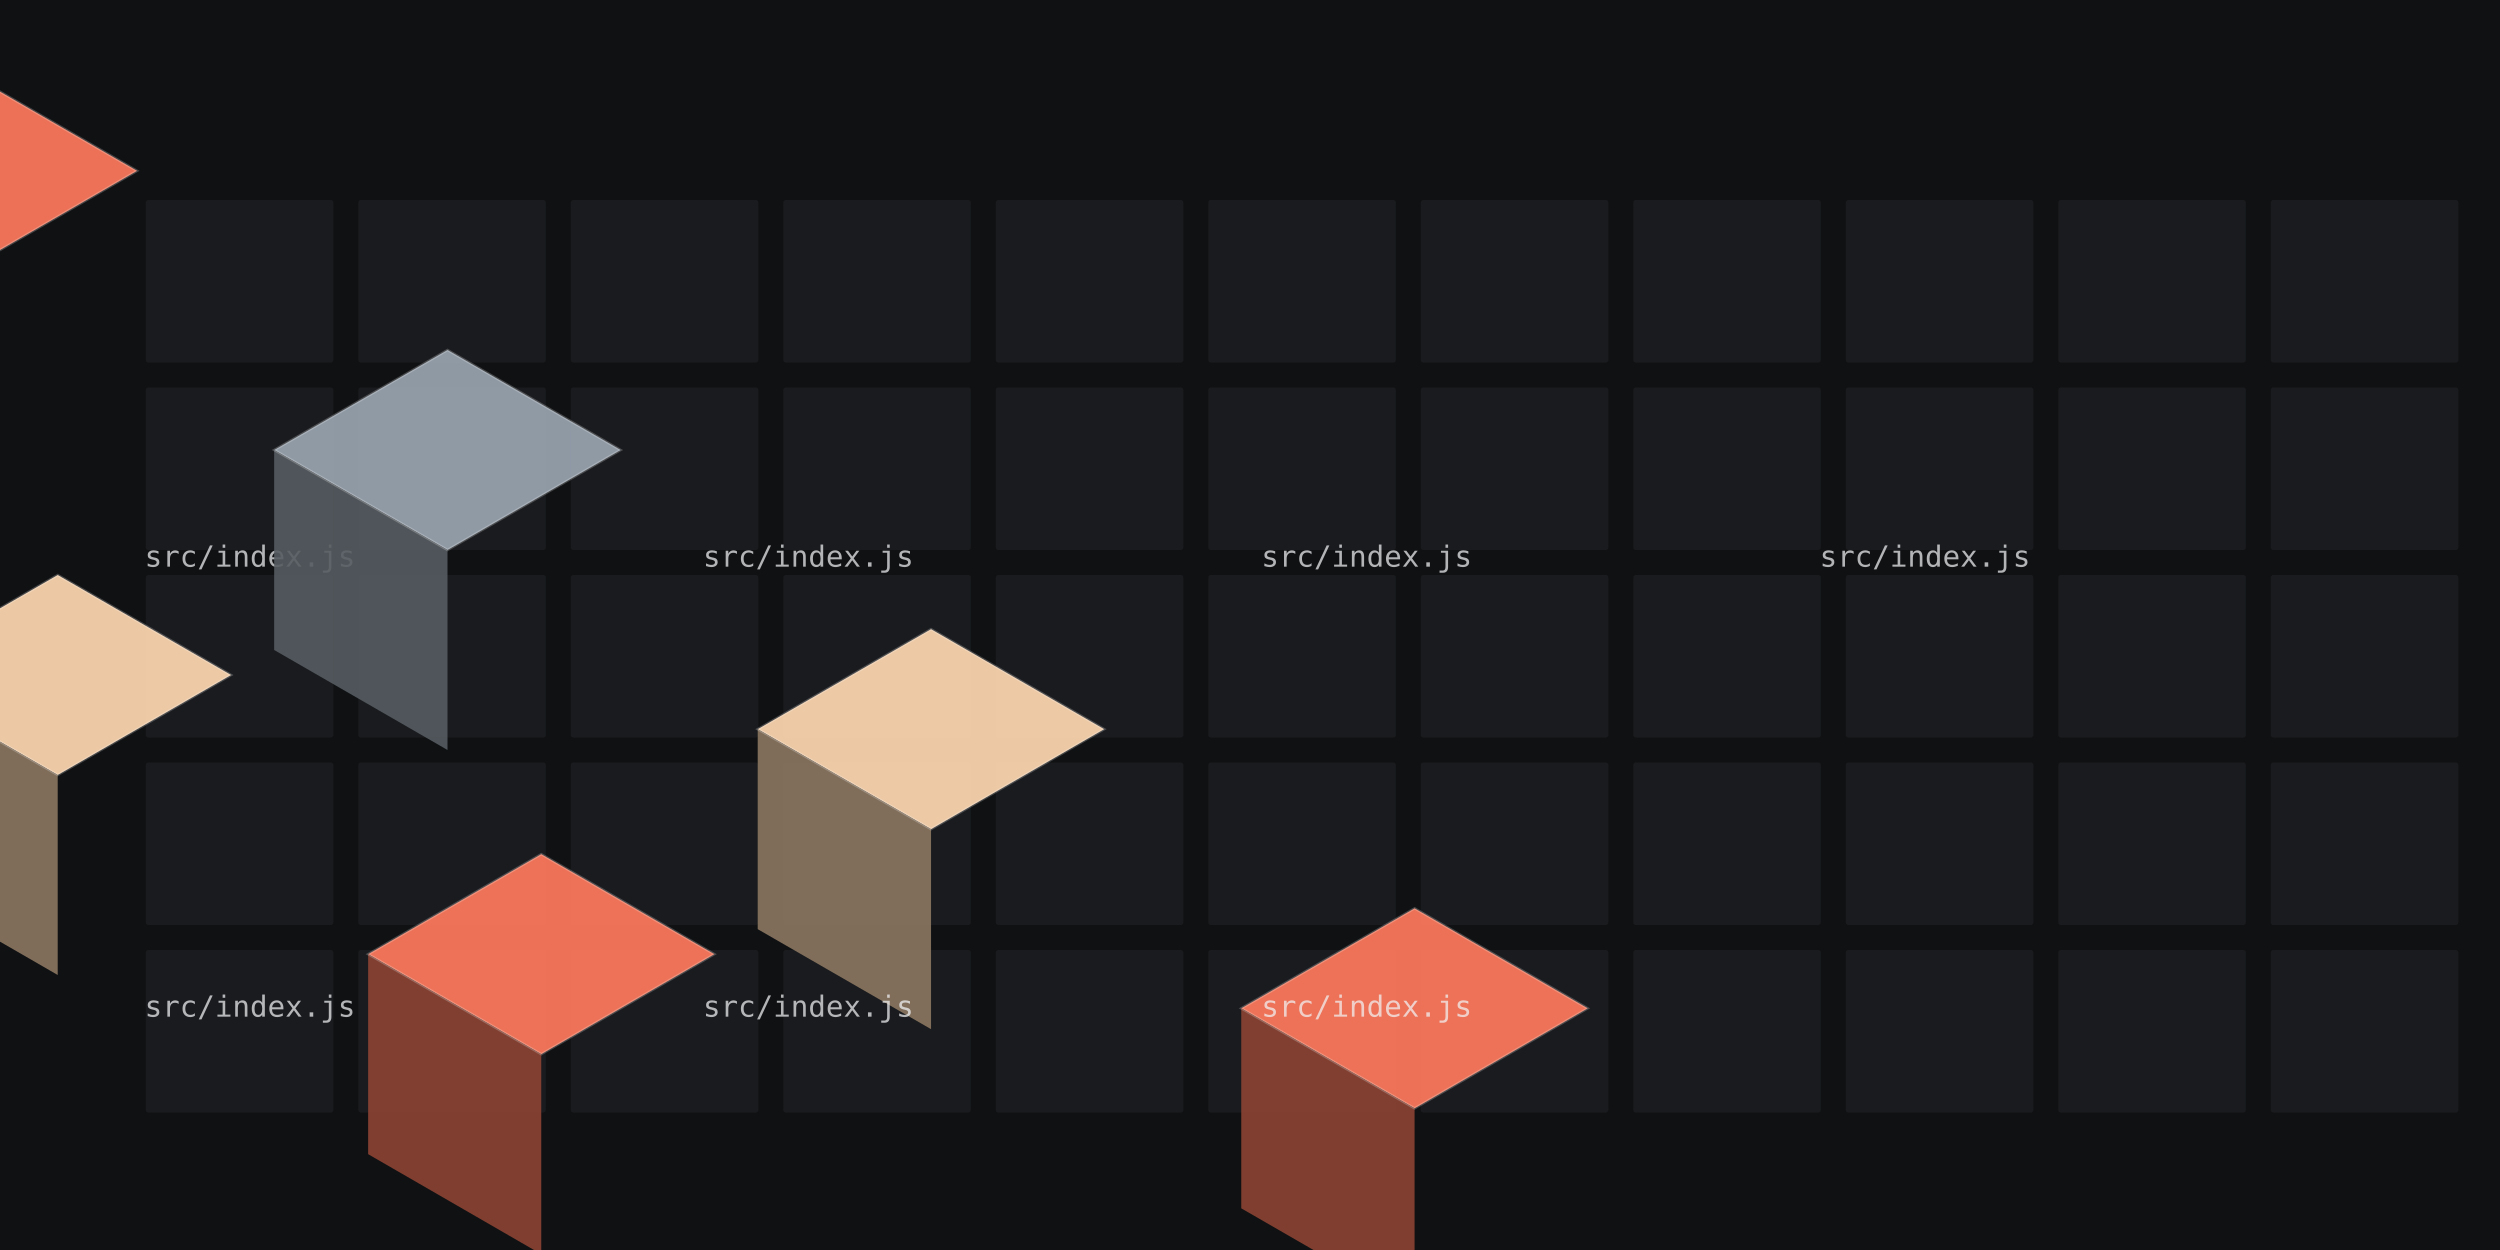
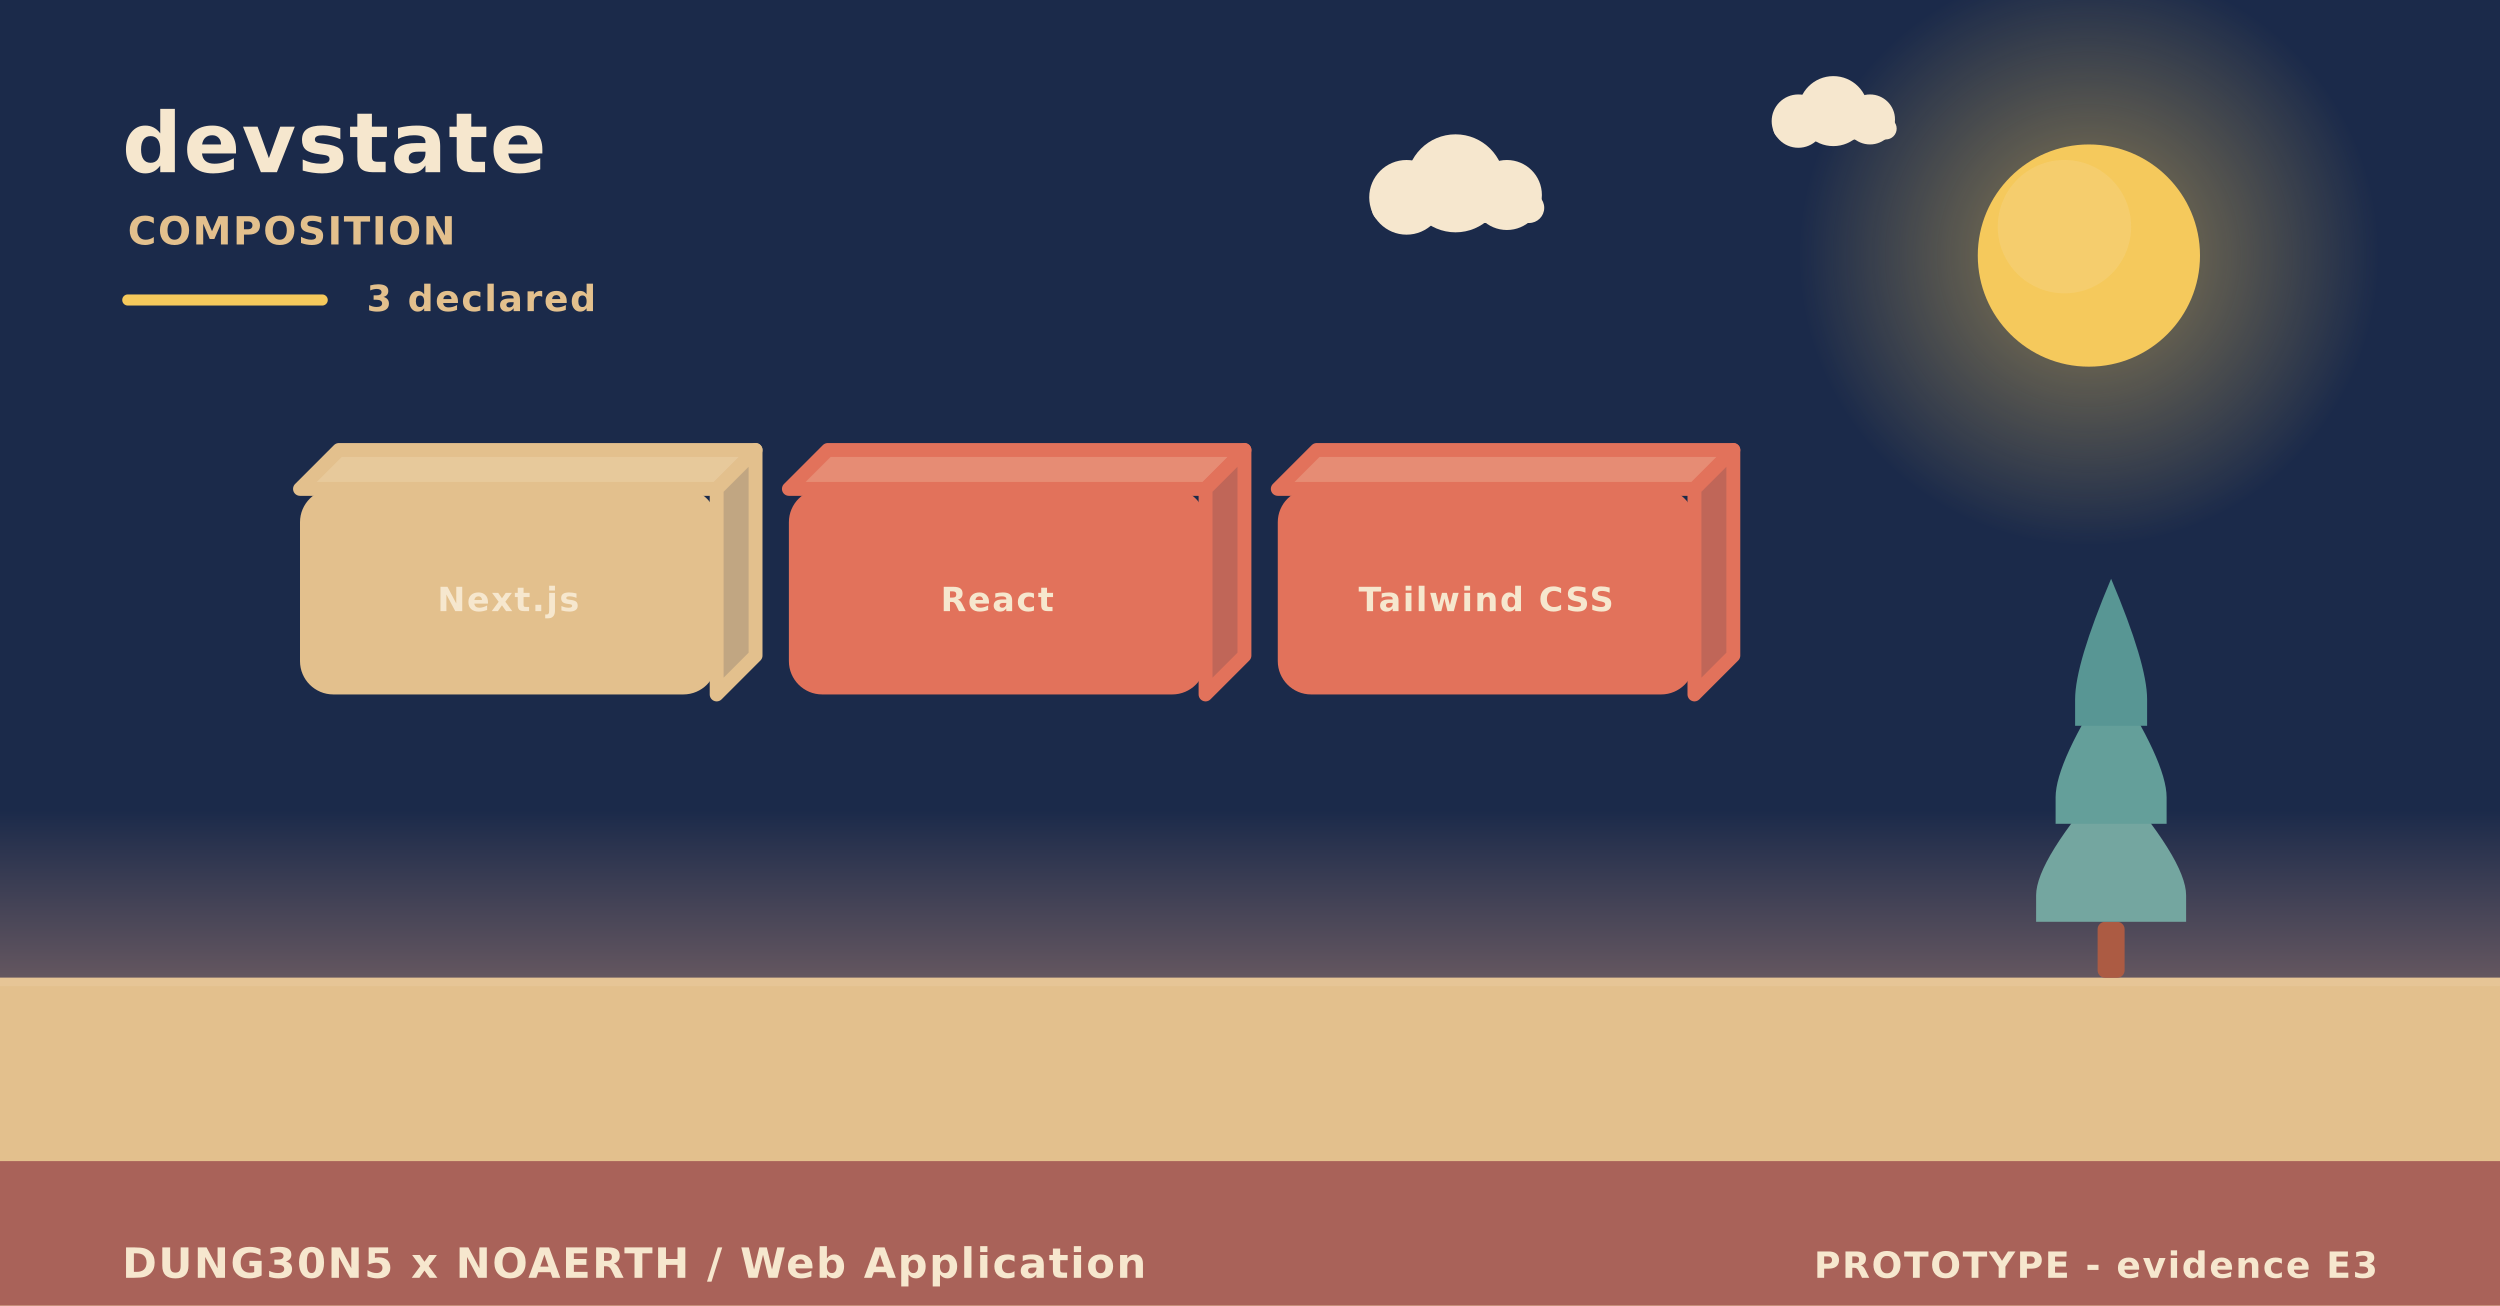
- <svg xmlns="http://www.w3.org/2000/svg" viewBox="0 0 1200 600" width="1200" height="600" role="img" aria-label="devstate component map">
-   <rect width="1200" height="600" fill="#0f1113" />
-   <defs>
-     <linearGradient id="gc" x1="0" y1="0" x2="1" y2="1">
-       <stop offset="0%" stop-color="#ff7a5c" />
-       <stop offset="100%" stop-color="#9aa5b1" />
-     </linearGradient>
-   </defs>
-   <rect x="70.00" y="96.00" width="90.00" height="78.00" rx="1.20" fill="#f1f3f5" opacity="0.05" />
-   <rect x="172.00" y="96.00" width="90.00" height="78.00" rx="1.20" fill="#f1f3f5" opacity="0.05" />
-   <rect x="274.00" y="96.00" width="90.00" height="78.00" rx="1.20" fill="#f1f3f5" opacity="0.05" />
-   <rect x="376.00" y="96.00" width="90.00" height="78.00" rx="1.20" fill="#f1f3f5" opacity="0.05" />
-   <rect x="478.00" y="96.00" width="90.00" height="78.00" rx="1.20" fill="#f1f3f5" opacity="0.05" />
-   <rect x="580.00" y="96.00" width="90.00" height="78.00" rx="1.20" fill="#f1f3f5" opacity="0.05" />
-   <rect x="682.00" y="96.00" width="90.00" height="78.00" rx="1.20" fill="#f1f3f5" opacity="0.05" />
-   <rect x="784.00" y="96.00" width="90.00" height="78.00" rx="1.20" fill="#f1f3f5" opacity="0.05" />
-   <rect x="886.00" y="96.00" width="90.00" height="78.00" rx="1.20" fill="#f1f3f5" opacity="0.05" />
-   <rect x="988.00" y="96.00" width="90.00" height="78.00" rx="1.20" fill="#f1f3f5" opacity="0.05" />
-   <rect x="1090.00" y="96.00" width="90.00" height="78.00" rx="1.20" fill="#f1f3f5" opacity="0.05" />
-   <rect x="70.00" y="186.00" width="90.00" height="78.00" rx="1.20" fill="#f1f3f5" opacity="0.05" />
-   <rect x="172.00" y="186.00" width="90.00" height="78.00" rx="1.20" fill="#f1f3f5" opacity="0.05" />
-   <rect x="274.00" y="186.00" width="90.00" height="78.00" rx="1.20" fill="#f1f3f5" opacity="0.05" />
-   <rect x="376.00" y="186.00" width="90.00" height="78.00" rx="1.20" fill="#f1f3f5" opacity="0.05" />
-   <rect x="478.00" y="186.00" width="90.00" height="78.00" rx="1.20" fill="#f1f3f5" opacity="0.05" />
-   <rect x="580.00" y="186.00" width="90.00" height="78.00" rx="1.20" fill="#f1f3f5" opacity="0.05" />
-   <rect x="682.00" y="186.00" width="90.00" height="78.00" rx="1.20" fill="#f1f3f5" opacity="0.05" />
-   <rect x="784.00" y="186.00" width="90.00" height="78.00" rx="1.20" fill="#f1f3f5" opacity="0.05" />
-   <rect x="886.00" y="186.00" width="90.00" height="78.00" rx="1.20" fill="#f1f3f5" opacity="0.05" />
-   <rect x="988.00" y="186.00" width="90.00" height="78.00" rx="1.20" fill="#f1f3f5" opacity="0.05" />
-   <rect x="1090.00" y="186.00" width="90.00" height="78.00" rx="1.20" fill="#f1f3f5" opacity="0.05" />
-   <rect x="70.00" y="276.00" width="90.00" height="78.00" rx="1.20" fill="#f1f3f5" opacity="0.05" />
-   <rect x="172.00" y="276.00" width="90.00" height="78.00" rx="1.20" fill="#f1f3f5" opacity="0.05" />
-   <rect x="274.00" y="276.00" width="90.00" height="78.00" rx="1.20" fill="#f1f3f5" opacity="0.05" />
-   <rect x="376.00" y="276.00" width="90.00" height="78.00" rx="1.20" fill="#f1f3f5" opacity="0.05" />
-   <rect x="478.00" y="276.00" width="90.00" height="78.00" rx="1.20" fill="#f1f3f5" opacity="0.05" />
-   <rect x="580.00" y="276.00" width="90.00" height="78.00" rx="1.20" fill="#f1f3f5" opacity="0.05" />
-   <rect x="682.00" y="276.00" width="90.00" height="78.00" rx="1.20" fill="#f1f3f5" opacity="0.05" />
-   <rect x="784.00" y="276.00" width="90.00" height="78.00" rx="1.20" fill="#f1f3f5" opacity="0.05" />
-   <rect x="886.00" y="276.00" width="90.00" height="78.00" rx="1.20" fill="#f1f3f5" opacity="0.05" />
-   <rect x="988.00" y="276.00" width="90.00" height="78.00" rx="1.20" fill="#f1f3f5" opacity="0.05" />
-   <rect x="1090.00" y="276.00" width="90.00" height="78.00" rx="1.20" fill="#f1f3f5" opacity="0.05" />
-   <rect x="70.00" y="366.00" width="90.00" height="78.00" rx="1.20" fill="#f1f3f5" opacity="0.05" />
-   <rect x="172.00" y="366.00" width="90.00" height="78.00" rx="1.20" fill="#f1f3f5" opacity="0.05" />
-   <rect x="274.00" y="366.00" width="90.00" height="78.00" rx="1.20" fill="#f1f3f5" opacity="0.05" />
-   <rect x="376.00" y="366.00" width="90.00" height="78.00" rx="1.20" fill="#f1f3f5" opacity="0.05" />
-   <rect x="478.00" y="366.00" width="90.00" height="78.00" rx="1.20" fill="#f1f3f5" opacity="0.05" />
-   <rect x="580.00" y="366.00" width="90.00" height="78.00" rx="1.20" fill="#f1f3f5" opacity="0.05" />
-   <rect x="682.00" y="366.00" width="90.00" height="78.00" rx="1.20" fill="#f1f3f5" opacity="0.05" />
-   <rect x="784.00" y="366.00" width="90.00" height="78.00" rx="1.20" fill="#f1f3f5" opacity="0.05" />
-   <rect x="886.00" y="366.00" width="90.00" height="78.00" rx="1.20" fill="#f1f3f5" opacity="0.05" />
-   <rect x="988.00" y="366.00" width="90.00" height="78.00" rx="1.20" fill="#f1f3f5" opacity="0.05" />
-   <rect x="1090.00" y="366.00" width="90.00" height="78.00" rx="1.20" fill="#f1f3f5" opacity="0.05" />
-   <rect x="70.00" y="456.00" width="90.00" height="78.00" rx="1.20" fill="#f1f3f5" opacity="0.05" />
-   <rect x="172.00" y="456.00" width="90.00" height="78.00" rx="1.20" fill="#f1f3f5" opacity="0.05" />
-   <rect x="274.00" y="456.00" width="90.00" height="78.00" rx="1.20" fill="#f1f3f5" opacity="0.05" />
-   <rect x="376.00" y="456.00" width="90.00" height="78.00" rx="1.20" fill="#f1f3f5" opacity="0.05" />
-   <rect x="478.00" y="456.00" width="90.00" height="78.00" rx="1.20" fill="#f1f3f5" opacity="0.05" />
-   <rect x="580.00" y="456.00" width="90.00" height="78.00" rx="1.20" fill="#f1f3f5" opacity="0.05" />
-   <rect x="682.00" y="456.00" width="90.00" height="78.00" rx="1.20" fill="#f1f3f5" opacity="0.05" />
-   <rect x="784.00" y="456.00" width="90.00" height="78.00" rx="1.20" fill="#f1f3f5" opacity="0.05" />
-   <rect x="886.00" y="456.00" width="90.00" height="78.00" rx="1.20" fill="#f1f3f5" opacity="0.05" />
-   <rect x="988.00" y="456.00" width="90.00" height="78.00" rx="1.20" fill="#f1f3f5" opacity="0.05" />
-   <rect x="1090.00" y="456.00" width="90.00" height="78.00" rx="1.20" fill="#f1f3f5" opacity="0.05" />
-   <g transform="rotate(0 120 140)">
-     <polygon points="-17.3,34.0 65.8,82.0 -17.3,130.0 -100.5,82.0" fill="#ff7a5c" opacity="0.92" />
-     <polygon points="-100.5,82.0 -17.3,130.0 -17.3,226.0 -100.5,178.0" fill="#8c4333" opacity="0.9" />
-     <polygon points="-17.3,34.0 65.8,82.0 -17.3,130.0 -100.5,82.0" fill="none" stroke="rgba(255,255,255,0.220)" stroke-width="1.2" />
-     <animateTransform attributeName="transform" type="rotate" values="-32.0 0.00 0.00 0.0 0.00 0.00" dur="6.95s" begin="0.0s" repeatCount="indefinite" />
+ <svg xmlns="http://www.w3.org/2000/svg" width="900" height="470" viewBox="0 0 900 470" role="img" aria-label="devstate - how it is composed">
+   <linearGradient id="skyc" x1="0" y1="0" x2="0" y2="1">
+     <stop offset="0" stop-color="#1b2a4a" />
+     <stop offset="0.62" stop-color="#1b2a4a" />
+     <stop offset="1" stop-color="#f3ad8a" />
+   </linearGradient>
+   <rect width="900" height="470" fill="url(#skyc)" />
+   <radialGradient id="sunc">
+     <stop offset="0.35" stop-color="#f5c95c" stop-opacity="0.34" />
+     <stop offset="1" stop-color="#f5c95c" stop-opacity="0" />
+   </radialGradient>
+   <circle cx="752" cy="92" r="104" fill="url(#sunc)" />
+   <circle cx="752" cy="92" r="40" fill="#f5c95c" />
+   <circle cx="743.2" cy="81.6" r="24" fill="#f5d27e" opacity="0.5" />
+   <g>
+     <circle cx="524" cy="66" r="17.64" fill="#f6e7ce" />
+     <circle cx="506.36" cy="71.04" r="13.44" fill="#f6e7ce" />
+     <circle cx="542.48" cy="70.2" r="12.6" fill="#f6e7ce" />
+     <rect x="493.76" y="69.36" width="62.16" height="10.92" rx="5.46" fill="#f6e7ce" />
+     <animateTransform attributeName="transform" type="translate" values="0 0;24 0;0 0" dur="36s" begin="0s" repeatCount="indefinite" />
  </g>
-   <text x="120" y="272" font-family="ui-monospace,Menlo,monospace" font-size="14" fill="rgba(241,243,245,0.720)" text-anchor="middle">src/index.js</text>
-   <g transform="rotate(0 388 140)">
-     <polygon points="214.8,168.0 297.9,216.0 214.8,264.0 131.6,216.0" fill="#9aa5b1" opacity="0.92" />
-     <polygon points="131.6,216.0 214.8,264.0 214.8,360.0 131.6,312.0" fill="#555b61" opacity="0.9" />
-     <polygon points="214.8,168.0 297.9,216.0 214.8,264.0 131.6,216.0" fill="none" stroke="rgba(255,255,255,0.220)" stroke-width="1.2" />
-     <animateTransform attributeName="transform" type="rotate" values="-32.0 0.00 0.00 0.0 0.00 0.00" dur="6.95s" begin="0.4s" repeatCount="indefinite" />
+   <g>
+     <circle cx="660" cy="40" r="12.6" fill="#f6e7ce" />
+     <circle cx="647.4" cy="43.6" r="9.6" fill="#f6e7ce" />
+     <circle cx="673.2" cy="43" r="9" fill="#f6e7ce" />
+     <rect x="638.4" y="42.4" width="44.4" height="7.8" rx="3.9" fill="#f6e7ce" />
+     <animateTransform attributeName="transform" type="translate" values="0 0;-18 0;0 0" dur="46s" begin="3s" repeatCount="indefinite" />
  </g>
-   <text x="388" y="272" font-family="ui-monospace,Menlo,monospace" font-size="14" fill="rgba(241,243,245,0.720)" text-anchor="middle">src/index.js</text>
-   <g transform="rotate(0 656 140)">
-     <polygon points="446.9,302.0 530.0,350.0 446.9,398.0 363.7,350.0" fill="#ffd8b1" opacity="0.92" />
-     <polygon points="363.7,350.0 446.9,398.0 446.9,494.0 363.7,446.0" fill="#8c7761" opacity="0.9" />
-     <polygon points="446.9,302.0 530.0,350.0 446.9,398.0 363.7,350.0" fill="none" stroke="rgba(255,255,255,0.220)" stroke-width="1.2" />
-     <animateTransform attributeName="transform" type="rotate" values="-32.0 0.00 0.00 0.0 0.00 0.00" dur="6.95s" begin="0.8s" repeatCount="indefinite" />
+   <rect x="0" y="352" width="900" height="118" fill="#e3c08d" />
+   <rect x="0" y="352" width="900" height="3" fill="#e6c596" />
+   <text x="44" y="62" font-family="Verdana,DejaVu Sans,sans-serif" font-size="30" font-weight="700" letter-spacing="0.6" fill="#f6e7ce" text-anchor="start">devstate</text>
+   <text x="46" y="88" font-family="Verdana,DejaVu Sans,sans-serif" font-size="14" font-weight="700" letter-spacing="0.6" fill="#e3c08d" text-anchor="start">COMPOSITION</text>
+   <rect x="44" y="106" width="74" height="4" rx="2" fill="#f5c95c" />
+   <text x="132" y="112" font-family="Verdana,DejaVu Sans,sans-serif" font-size="13" font-weight="700" letter-spacing="0.6" fill="#e3c08d" text-anchor="start">3 declared</text>
+   <g>
+     <path d="M108,176 L258,176 L272,162 L122,162 Z" fill="#e7c99b" stroke="#e3c08d" stroke-width="5" stroke-linejoin="round" />
+     <path d="M258,176 L272,162 L272,236 L258,250 Z" fill="#c1a682" stroke="#e3c08d" stroke-width="5" stroke-linejoin="round" />
+     <rect x="108" y="176" width="150" height="74" rx="12" fill="#e3c08d" />
+     <animateTransform attributeName="transform" type="translate" values="0 10;0 0" dur="0.75s" begin="0s" fill="freeze" />
  </g>
-   <text x="656" y="272" font-family="ui-monospace,Menlo,monospace" font-size="14" fill="rgba(241,243,245,0.720)" text-anchor="middle">src/index.js</text>
-   <g transform="rotate(0 924 140)">
-     <polygon points="679.0,436.0 762.1,484.0 679.0,532.0 595.8,484.0" fill="#ff7a5c" opacity="0.92" />
-     <polygon points="595.8,484.0 679.0,532.0 679.0,628.0 595.8,580.0" fill="#8c4333" opacity="0.9" />
-     <polygon points="679.0,436.0 762.1,484.0 679.0,532.0 595.8,484.0" fill="none" stroke="rgba(255,255,255,0.220)" stroke-width="1.2" />
-     <animateTransform attributeName="transform" type="rotate" values="-32.0 0.00 0.00 0.0 0.00 0.00" dur="6.95s" begin="1.2s" repeatCount="indefinite" />
+   <text x="183" y="220" font-family="Verdana,DejaVu Sans,sans-serif" font-size="12" font-weight="700" letter-spacing="0.6" fill="#f6e7ce" text-anchor="middle">Next.js</text>
+   <g>
+     <path d="M284,176 L434,176 L448,162 L298,162 Z" fill="#e68c74" stroke="#e2725b" stroke-width="5" stroke-linejoin="round" />
+     <path d="M434,176 L448,162 L448,236 L434,250 Z" fill="#c06658" stroke="#e2725b" stroke-width="5" stroke-linejoin="round" />
+     <rect x="284" y="176" width="150" height="74" rx="12" fill="#e2725b" />
+     <animateTransform attributeName="transform" type="translate" values="0 10;0 0" dur="0.75s" begin="0.16s" fill="freeze" />
  </g>
-   <text x="924" y="272" font-family="ui-monospace,Menlo,monospace" font-size="14" fill="rgba(241,243,245,0.720)" text-anchor="middle">src/index.js</text>
-   <g transform="rotate(0 120 356)">
-     <polygon points="-204.4,142.0 -121.2,190.0 -204.4,238.0 -287.5,190.0" fill="#9aa5b1" opacity="0.92" />
-     <polygon points="-287.5,190.0 -204.4,238.0 -204.4,334.0 -287.5,286.0" fill="#555b61" opacity="0.9" />
-     <polygon points="-204.4,142.0 -121.2,190.0 -204.4,238.0 -287.5,190.0" fill="none" stroke="rgba(255,255,255,0.220)" stroke-width="1.2" />
-     <animateTransform attributeName="transform" type="rotate" values="-32.0 0.00 0.00 0.0 0.00 0.00" dur="6.95s" begin="1.6s" repeatCount="indefinite" />
+   <text x="359" y="220" font-family="Verdana,DejaVu Sans,sans-serif" font-size="12" font-weight="700" letter-spacing="0.6" fill="#f6e7ce" text-anchor="middle">React</text>
+   <g>
+     <path d="M460,176 L610,176 L624,162 L474,162 Z" fill="#e68c74" stroke="#e2725b" stroke-width="5" stroke-linejoin="round" />
+     <path d="M610,176 L624,162 L624,236 L610,250 Z" fill="#c06658" stroke="#e2725b" stroke-width="5" stroke-linejoin="round" />
+     <rect x="460" y="176" width="150" height="74" rx="12" fill="#e2725b" />
+     <animateTransform attributeName="transform" type="translate" values="0 10;0 0" dur="0.75s" begin="0.32s" fill="freeze" />
  </g>
-   <text x="120" y="488" font-family="ui-monospace,Menlo,monospace" font-size="14" fill="rgba(241,243,245,0.720)" text-anchor="middle">src/index.js</text>
-   <g transform="rotate(0 388 356)">
-     <polygon points="27.7,276.0 110.9,324.0 27.7,372.0 -55.4,324.0" fill="#ffd8b1" opacity="0.92" />
-     <polygon points="-55.4,324.0 27.7,372.0 27.7,468.0 -55.4,420.0" fill="#8c7761" opacity="0.9" />
-     <polygon points="27.7,276.0 110.9,324.0 27.7,372.0 -55.4,324.0" fill="none" stroke="rgba(255,255,255,0.220)" stroke-width="1.2" />
-     <animateTransform attributeName="transform" type="rotate" values="-32.0 0.00 0.00 0.0 0.00 0.00" dur="6.95s" begin="2.0s" repeatCount="indefinite" />
-   </g>
-   <text x="388" y="488" font-family="ui-monospace,Menlo,monospace" font-size="14" fill="rgba(241,243,245,0.720)" text-anchor="middle">src/index.js</text>
-   <g transform="rotate(0 656 356)">
-     <polygon points="259.8,410.0 342.9,458.0 259.8,506.0 176.7,458.0" fill="#ff7a5c" opacity="0.92" />
-     <polygon points="176.7,458.0 259.8,506.0 259.8,602.0 176.7,554.0" fill="#8c4333" opacity="0.9" />
-     <polygon points="259.8,410.0 342.9,458.0 259.8,506.0 176.7,458.0" fill="none" stroke="rgba(255,255,255,0.220)" stroke-width="1.2" />
-     <animateTransform attributeName="transform" type="rotate" values="-32.0 0.00 0.00 0.0 0.00 0.00" dur="6.95s" begin="2.4s" repeatCount="indefinite" />
-   </g>
-   <text x="656" y="488" font-family="ui-monospace,Menlo,monospace" font-size="14" fill="rgba(241,243,245,0.720)" text-anchor="middle">src/index.js</text>
+   <text x="535" y="220" font-family="Verdana,DejaVu Sans,sans-serif" font-size="12" font-weight="700" letter-spacing="0.6" fill="#f6e7ce" text-anchor="middle">Tailwind CSS</text>
+   <rect x="755.14" y="331.84" width="9.72" height="20.16" rx="2.7" fill="#ac5b43" />
+   <path d="M760,278.92 Q733,309.61 733,322.31 Q733,331.84 733,331.84 L787,331.84 Q787,331.84 787,322.31 Q787,309.61 760,278.92 Z" fill="#74a6a0" />
+   <path d="M760,243.64 Q740.02,274.33 740.02,287.03 Q740.02,296.56 740.02,296.56 L779.98,296.56 Q779.98,296.56 779.98,287.03 Q779.98,274.33 760,243.64 Z" fill="#649f9a" />
+   <path d="M760,208.36 Q747.04,239.05 747.04,251.75 Q747.04,261.28 747.04,261.28 L772.96,261.28 Q772.96,261.28 772.96,251.75 Q772.96,239.05 760,208.36 Z" fill="#589694" />
+   <rect x="0" y="418" width="900" height="52" rx="0" fill="#a65c56" opacity="0.94" />
+   <text x="44" y="460" font-family="Verdana,DejaVu Sans,sans-serif" font-size="15" font-weight="700" letter-spacing="0.6" fill="#f6e7ce" text-anchor="start">DUNG30N5 x NOAERTH  /  Web Application</text>
+   <text x="856" y="460" font-family="Verdana,DejaVu Sans,sans-serif" font-size="13" font-weight="700" letter-spacing="0.6" fill="#f6e7ce" text-anchor="end">PROTOTYPE  -  evidence E3</text>
</svg>
